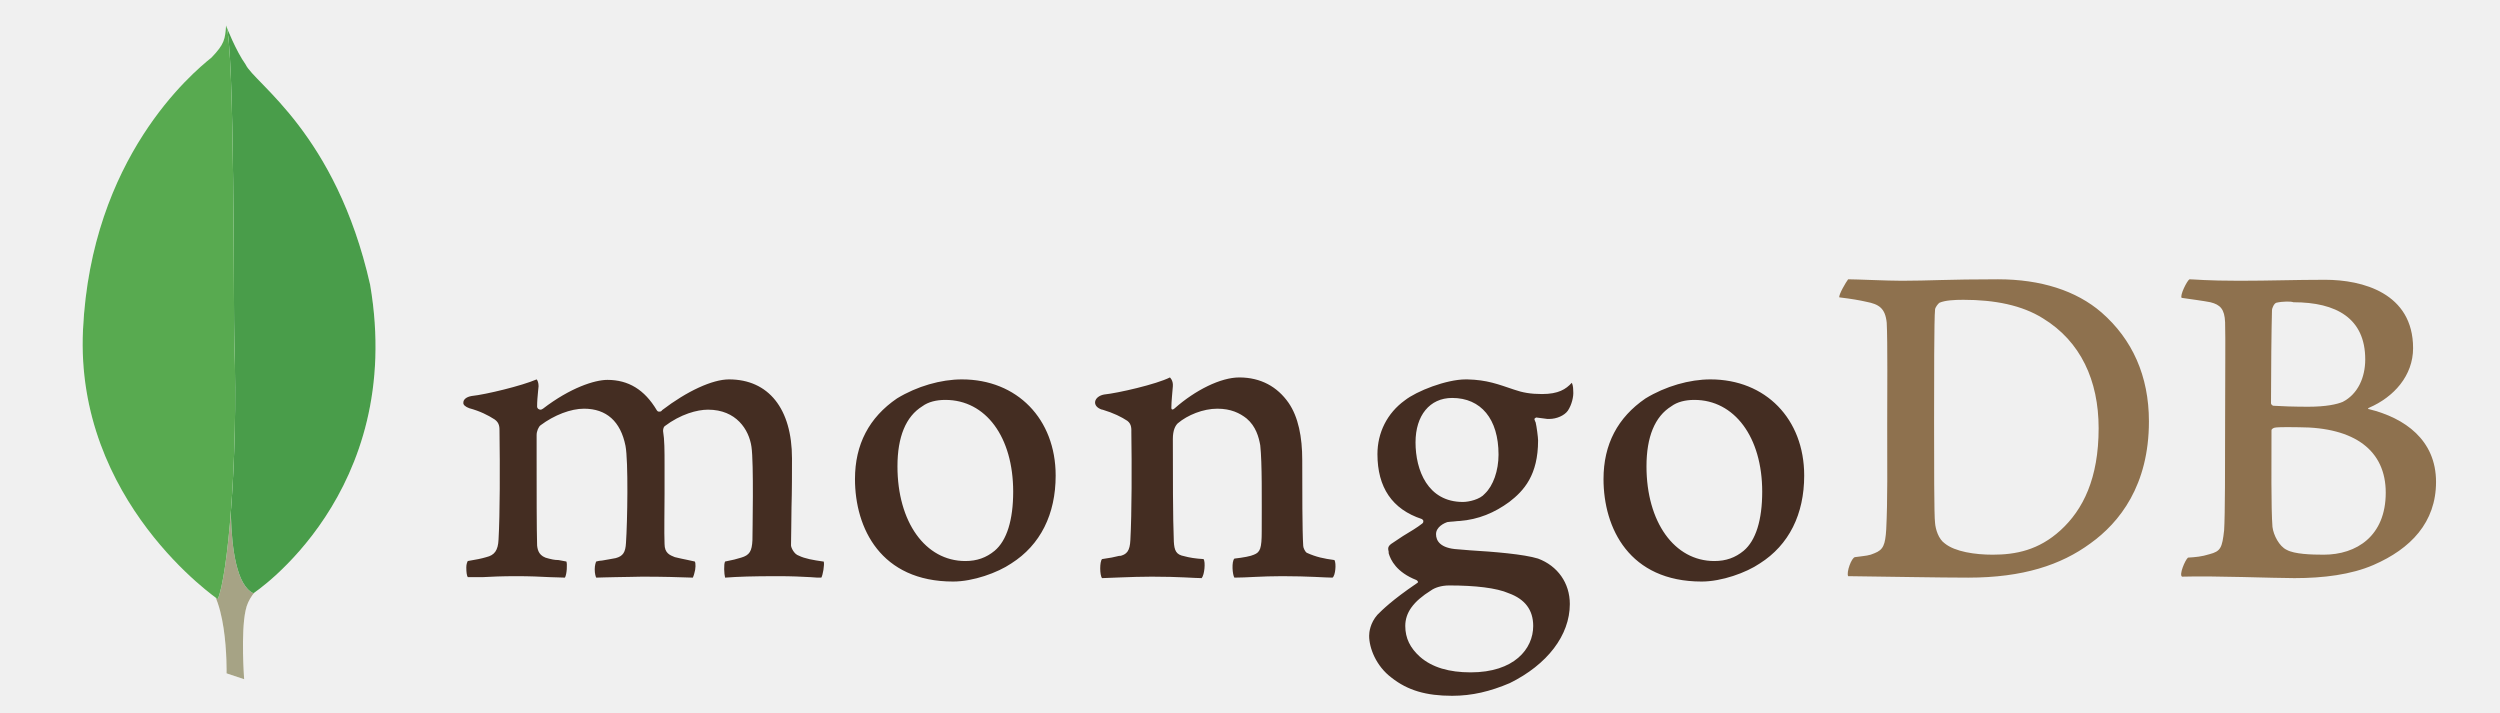
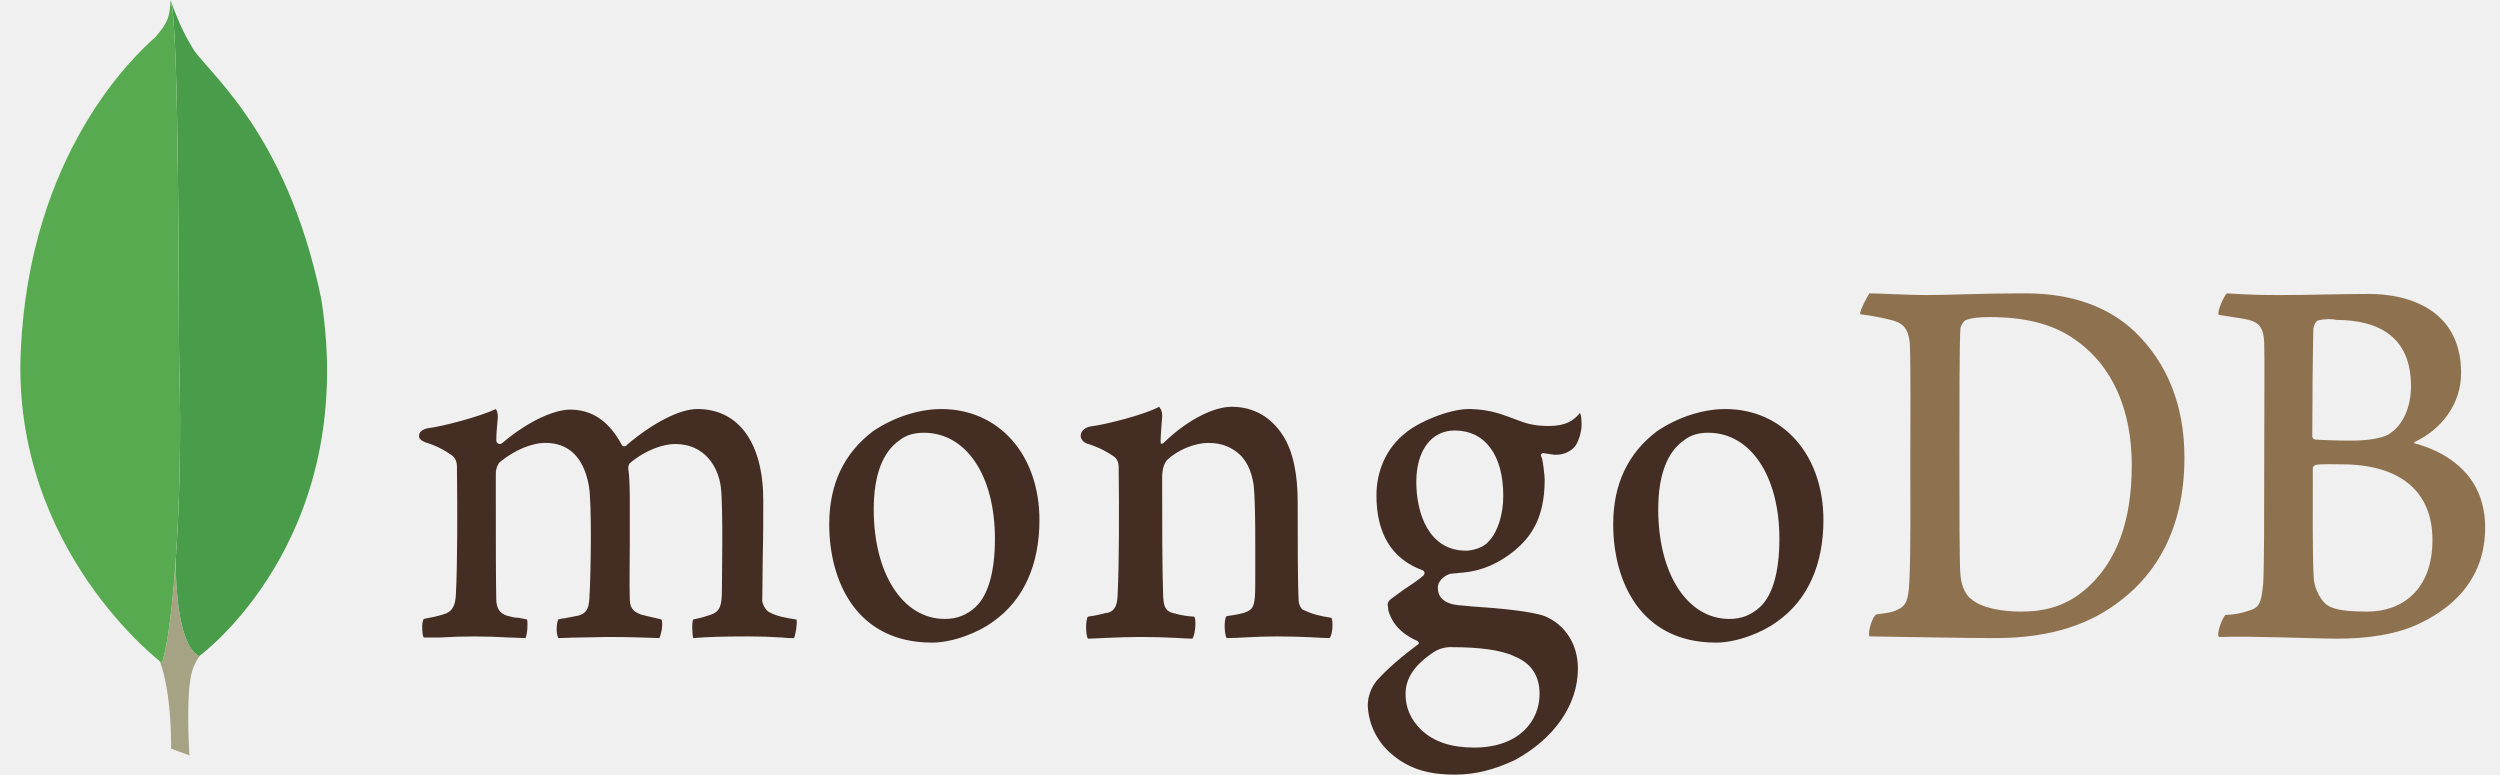
- <svg xmlns="http://www.w3.org/2000/svg" id="Layer_1" version="1.1" viewBox="0 0 512 146" xml:space="preserve">
-   <style>.st2{fill:#fff}</style>
-   <path d="M466.2 62c-.4.1-.9 1-.9 1.6-.1 3.5-.2 12.7-.2 19 0 .2.3.5.5.5 1.3.1 4.4.2 7.1.2 3.7 0 5.9-.5 7.1-1 3.1-1.6 4.6-5 4.6-8.7 0-8.4-5.9-11.7-14.7-11.7-.5-.2-2.2-.2-3.5.1zm22.4 38.9c0-8.6-6.3-13.4-17.8-13.4-.5 0-4.2-.1-5 .1-.3.1-.6.3-.6.5 0 6.2-.1 16 .2 19.8.2 1.7 1.4 4 2.9 4.7 1.6.9 5.1 1 7.6 1 6.7 0 12.7-3.8 12.7-12.7zm-40.2-43.7c.9 0 3.5.3 10.2.3 6.3 0 11.4-.2 17.6-.2 7.6 0 18 2.7 18 14 0 5.6-3.9 10-9 12.2-.3.1-.3.3 0 .3 7.3 1.8 13.7 6.3 13.7 14.9 0 8.3-5.2 13.7-12.8 17-4.6 2-10.3 2.7-16.2 2.7-4.4 0-16.3-.5-23-.3-.7-.3.6-3.4 1.2-3.9 1.6-.1 2.8-.2 4.4-.7 2.3-.6 2.6-1.3 3-4.9.2-3 .2-13.8.2-21.5 0-10.5.1-17.7 0-21.1-.1-2.7-1-3.6-3-4.1-1.5-.3-3.9-.6-5.9-.9-.4-.5 1.1-3.5 1.6-3.8zm-50.1 54.1c2.1 1.7 6.2 2.3 9.8 2.3 4.7 0 9.4-.9 13.9-5 4.6-4.2 7.8-10.6 7.8-20.9 0-9.8-3.7-17.8-11.4-22.5-4.3-2.7-9.9-3.8-16.3-3.8-1.9 0-3.7.1-4.9.6-.3.2-.9 1-.9 1.4-.2 1.7-.2 15.1-.2 23 0 8.1 0 19.4.2 20.7.1 1.3.7 3.3 2 4.2zm-19.8-54.1c1.7 0 8 .3 11 .3 5.5 0 9.4-.3 19.7-.3 8.7 0 16 2.3 21.2 6.8 6.3 5.5 9.7 13 9.7 22.3 0 13.1-6 20.7-12 25-6 4.4-13.8 7-25 7-5.9 0-16.1-.2-24.5-.3h-.1c-.4-.8.7-3.8 1.4-3.9 2.3-.3 2.9-.3 4-.8 1.8-.7 2.2-1.7 2.4-4.9.3-6 .2-13.2.2-21.4 0-5.8.1-17.2-.1-20.9-.3-3-1.6-3.8-4.2-4.3-1.3-.3-3-.6-5.5-.9-.2-.5 1.4-3.2 1.8-3.7z" fill="#8e714e" />
-   <path d="M273.3 114.7c-2.2-.3-3.7-.6-5.7-1.5-.3-.2-.7-1-.7-1.4-.2-3-.2-11.7-.2-17.6 0-4.7-.8-8.8-2.8-11.7-2.3-3.3-5.7-5.2-10.1-5.2-3.8 0-9 2.6-13.2 6.3-.1.1-.8.7-.7-.3 0-1 .2-2.9.3-4.2.1-1.2-.6-1.8-.6-1.8-2.8 1.4-10.6 3.2-13.5 3.5-2.1.4-2.6 2.4-.4 3.1h.1c2.3.7 3.9 1.5 5.1 2.3.9.7.8 1.7.8 2.4.1 6.5.1 16.5-.2 22-.1 2.2-.7 3-2.3 3.3l.2-.1c-1.2.3-2.2.5-3.7.7-.5.5-.5 3.3 0 3.9 1 0 6-.3 10.2-.3 5.7 0 8.7.3 10.2.3.6-.7.8-3.3.4-3.9-1.7-.1-2.9-.3-4-.6-1.6-.3-2-1.1-2.1-3-.2-4.6-.2-14.3-.2-21 0-1.8.5-2.7 1-3.2 2-1.7 5.2-3 8.1-3 2.8 0 4.6.9 6 2 1.9 1.6 2.5 3.8 2.8 5.5.4 3.7.3 11.1.3 17.6 0 3.5-.3 4.3-1.6 4.8-.6.3-2.2.6-4 .8-.6.6-.4 3.3 0 3.9 2.5 0 5.5-.3 9.8-.3 5.4 0 8.9.3 10.3.3.6-.4.8-2.9.4-3.6zm24.1-33.2c-4.6 0-7.5 3.6-7.5 9.1 0 5.7 2.5 12.2 9.7 12.2 1.2 0 3.5-.5 4.5-1.7 1.7-1.6 2.8-4.7 2.8-8 0-7.3-3.6-11.6-9.5-11.6zm-.6 38.4c-1.7 0-3 .5-3.7 1-3.7 2.3-5.3 4.6-5.3 7.3 0 2.5 1 4.5 3 6.3 2.5 2.2 6 3.2 10.4 3.2 8.9 0 12.8-4.8 12.8-9.5 0-3.3-1.7-5.5-5-6.7-2.5-1.1-6.9-1.6-12.2-1.6zm.6 22.6c-5.3 0-9.1-1.1-12.4-3.7-3.2-2.4-4.6-6.1-4.6-8.6 0-.7.2-2.6 1.7-4.3 1-1 3-3 8-6.4.2-.1.3-.2.3-.3 0-.2-.2-.3-.3-.4-4.1-1.6-5.3-4.1-5.7-5.5v-.3c-.1-.5-.3-1 .5-1.6l2.4-1.6c1.5-.9 3-1.8 4-2.6.2-.2.2-.3.2-.5s-.2-.3-.3-.4c-6.1-2-9.1-6.5-9.1-13.3 0-4.4 2-8.4 5.6-11 2.4-1.9 8.5-4.3 12.5-4.3h.3c4.1.1 6.3 1 9.6 2.1 1.7.6 3.4.9 5.7.9 3.4 0 4.9-1 6.1-2.3.1.2.3.6.3 1.7.1 1.1-.3 2.8-1.1 4-.7 1-2.3 1.7-3.8 1.7h-.4c-1.6-.2-2.3-.3-2.3-.3l-.3.2c-.1.2 0 .3.1.6l.1.2c.2.8.5 3.1.5 3.7 0 7.1-2.9 10.3-5.9 12.6-3 2.2-6.3 3.6-10.2 3.9-.1 0-.4 0-1.2.1-.4 0-1 .1-1.1.1h-.1c-.7.2-2.4 1-2.4 2.5 0 1.3.8 2.9 4.5 3.1.8.1 1.6.1 2.4.2 5 .3 11.1.8 14 1.7 4 1.5 6.5 5 6.5 9.3 0 6.4-4.6 12.4-12.3 16.2-4 1.7-7.7 2.6-11.8 2.6zM347 81.9c-1.8 0-3.5.4-4.7 1.3-3.4 2.1-5.1 6.3-5.1 12.3 0 11.4 5.7 19.4 13.9 19.4 2.4 0 4.3-.7 6-2.1 2.5-2.1 3.8-6.3 3.8-12.1 0-11.2-5.7-18.8-13.9-18.8zm1.5 37.2c-14.8 0-20.1-10.9-20.1-21 0-7.1 2.9-12.6 8.6-16.5 4.1-2.5 9-3.9 13.3-3.9 11.3 0 19.2 8.1 19.2 19.7 0 7.9-3.1 14.2-9.1 18-2.8 1.9-7.8 3.7-11.9 3.7zM193.6 81.9c-1.8 0-3.5.4-4.7 1.3-3.4 2.1-5.1 6.3-5.1 12.3 0 11.4 5.7 19.4 13.9 19.4 2.4 0 4.3-.7 6-2.1 2.5-2.1 3.8-6.3 3.8-12.1 0-11.2-5.6-18.8-13.9-18.8zm1.6 37.2c-14.8 0-20.1-10.9-20.1-21 0-7.1 2.9-12.6 8.6-16.5 4.1-2.5 9-3.9 13.3-3.9 11.3 0 19.2 8.1 19.2 19.7 0 7.9-3.1 14.2-9.1 18-2.8 1.9-7.8 3.7-11.9 3.7zm-99.4-.9c-.2-.3-.3-1-.3-2 0-.7.2-1.1.3-1.3 1.8-.3 2.8-.5 3.8-.8 1.7-.4 2.4-1.4 2.5-3.6.3-5.2.3-15.1.2-22v-.2c0-.8 0-1.7-1-2.4-1.4-.9-3-1.7-5.2-2.3-.8-.3-1.3-.7-1.2-1.2 0-.5.5-1.1 1.7-1.3 2.9-.3 10.3-2.1 13.3-3.4.2.2.4.7.4 1.4l-.1 1c-.1 1-.2 2.1-.2 3.2 0 .3.3.6.7.6.2 0 .3-.1.5-.2 5.6-4.3 10.6-5.9 13.2-5.9 4.3 0 7.6 2 10.1 6.2.2.3.3.3.6.3.2 0 .4-.1.5-.3 5.1-3.9 10.3-6.3 13.7-6.3 8.1 0 12.9 6 12.9 16.2 0 2.9 0 6.6-.1 10 0 3-.1 5.8-.1 7.8 0 .4.6 1.8 1.6 2.1 1.2.6 2.9.9 5 1.2h.1c.2.6-.2 2.9-.5 3.3-.5 0-1.3 0-2.2-.1-1.7-.1-4-.2-6.6-.2-5.4 0-8.2.1-10.9.3-.2-.7-.3-2.8 0-3.3 1.6-.3 2.3-.5 3.3-.8 1.7-.5 2.2-1.3 2.3-3.6 0-1.7.3-15.7-.2-19.1-.5-3.5-3.1-7.6-8.9-7.6-2.2 0-5.6.9-8.9 3.4-.2.2-.3.6-.3.9v.1c.3 1.8.3 3.9.3 7.1v5.7c0 3.9-.1 7.6 0 10.3 0 1.9 1.1 2.3 2.1 2.7.5.1.9.2 1.3.3.8.2 1.6.3 2.8.6.2.3.2 1.5-.1 2.4-.1.5-.3.8-.3.9-3-.1-6-.2-10.4-.2-1.3 0-3.6.1-5.5.1-1.6 0-3 .1-3.9.1-.1-.2-.3-.8-.3-1.7 0-.8.2-1.4.3-1.6.4-.1.8-.2 1.2-.2 1-.2 1.9-.3 2.8-.5 1.5-.4 2-1.2 2.1-3.1.3-4.3.5-16.8-.1-19.9-1-5-3.9-7.6-8.5-7.6-2.7 0-6.1 1.3-8.9 3.4-.4.3-.8 1.2-.8 2v5.1c0 6.3 0 14.1.1 17.5.1 1 .4 2.3 2.4 2.7.4.1 1.1.3 2 .3l1.6.3c.2.5.1 2.6-.3 3.3-.9 0-1.9-.1-3.1-.1-1.8-.1-4.2-.2-6.8-.2-3 0-5.2.1-7 .2h-3z" fill="#442d22" />
-   <path class="st2" d="M50 139.1l-3.6-1.2s.4-18.2-6.1-19.5c-4.3-5 .7-213.9 16.3-.7 0 0-5.4 2.7-6.3 7.3-1 4.5-.3 14.1-.3 14.1z" />
-   <path d="M50 139.1l-3.6-1.2s.4-18.2-6.1-19.5c-4.3-5 .7-213.9 16.3-.7 0 0-5.4 2.7-6.3 7.3-1 4.5-.3 14.1-.3 14.1z" fill="#a6a385" />
-   <path class="st2" d="M51.9 121.5S83.1 101 75.8 58.3c-7-31-23.7-41.2-25.5-45.1-2-2.8-3.9-7.7-3.9-7.7l1.3 86.3c.1.2-2.6 26.5 4.2 29.7" />
-   <path d="M51.9 121.5S83.1 101 75.8 58.3c-7-31-23.7-41.2-25.5-45.1-2-2.8-3.9-7.7-3.9-7.7l1.3 86.3c.1.2-2.6 26.5 4.2 29.7" fill="#499d4a" />
-   <path class="st2" d="M44.6 122.7s-29.3-20-27.6-55.2C18.7 32.3 39.3 15 43.3 11.8 46 9 46.1 8 46.3 5.2c1.8 3.9 1.5 58.5 1.7 65 .8 24.7-1.4 47.8-3.4 52.5z" />
-   <path d="M44.6 122.7s-29.3-20-27.6-55.2C18.7 32.3 39.3 15 43.3 11.8 46 9 46.1 8 46.3 5.2c1.8 3.9 1.5 58.5 1.7 65 .8 24.7-1.4 47.8-3.4 52.5z" fill="#58aa50" />
+ <svg xmlns="http://www.w3.org/2000/svg" width="71" height="22" fill="none">
+   <path d="M65.829 9.101c-.058.016-.13.16-.13.257-.015.56-.03 2.035-.03 3.044 0 .032.044.08.073.08.188.016.639.032 1.03.032.538 0 .858-.08 1.032-.16.45-.256.668-.801.668-1.394 0-1.346-.857-1.875-2.135-1.875-.073-.032-.32-.032-.508.016zm3.253 6.233c0-1.378-.915-2.147-2.585-2.147-.073 0-.61-.016-.726.016-.044.016-.087.048-.087.08 0 .994-.015 2.564.029 3.173.029.272.203.64.42.753.233.144.742.16 1.105.16.973 0 1.844-.609 1.844-2.035zm-5.838-7.002c.13 0 .508.048 1.481.048.915 0 1.656-.032 2.556-.032 1.104 0 2.614.433 2.614 2.243 0 .898-.566 1.603-1.307 1.955-.043.016-.043.048 0 .048 1.06.289 1.99 1.01 1.99 2.388 0 1.33-.755 2.195-1.859 2.724-.668.32-1.496.432-2.353.432-.639 0-2.367-.08-3.34-.048-.102-.048.087-.544.174-.625a2.25 2.25 0 00.64-.112c.333-.096.377-.208.435-.785.029-.48.029-2.211.029-3.445 0-1.682.014-2.836 0-3.38-.015-.433-.145-.578-.436-.658-.218-.048-.566-.096-.857-.144-.058-.08.16-.56.233-.609zm-7.277 8.669c.305.272.9.368 1.424.368.682 0 1.365-.144 2.018-.8.668-.674 1.133-1.7 1.133-3.35 0-1.57-.537-2.852-1.656-3.605-.624-.433-1.437-.609-2.367-.609-.276 0-.537.016-.712.096-.043.032-.13.16-.13.225-.03.272-.03 2.42-.03 3.685 0 1.298 0 3.108.03 3.317.014.208.101.529.29.673zm-2.875-8.669c.246 0 1.161.048 1.597.048.799 0 1.365-.048 2.861-.048 1.264 0 2.324.369 3.08 1.09.914.881 1.408 2.083 1.408 3.573 0 2.099-.871 3.317-1.743 4.006-.871.705-2.004 1.121-3.63 1.121-.858 0-2.339-.032-3.559-.048h-.014c-.059-.128.101-.609.203-.625.334-.048.421-.048.58-.128.262-.112.32-.272.35-.785.043-.961.028-2.115.028-3.429 0-.93.015-2.756-.014-3.349-.044-.48-.232-.609-.61-.689a6.92 6.92 0 00-.799-.144c-.029-.08.203-.513.262-.593z" fill="#8E714E" />
+   <path d="M37.813 17.546c-.32-.049-.538-.097-.828-.24a.391.391 0 01-.102-.225c-.029-.48-.029-1.875-.029-2.82 0-.753-.116-1.41-.407-1.875-.334-.529-.827-.833-1.467-.833-.551 0-1.307.416-1.917 1.01-.014.015-.116.111-.101-.049 0-.16.029-.464.043-.673.015-.192-.087-.288-.087-.288-.407.224-1.54.512-1.96.56-.305.065-.378.385-.059.497h.015c.334.112.566.24.74.369.131.112.117.272.117.384.014 1.042.014 2.644-.03 3.526-.014.352-.1.48-.333.528l.029-.016c-.175.048-.32.08-.538.112-.072.08-.072.53 0 .625.146 0 .872-.048 1.482-.048.828 0 1.263.048 1.481.048.087-.112.116-.529.058-.625a2.507 2.507 0 01-.58-.096c-.233-.048-.291-.176-.306-.48-.029-.738-.029-2.292-.029-3.365 0-.289.073-.433.145-.513.291-.272.756-.48 1.177-.48.407 0 .668.143.871.32.276.256.364.609.407.881.058.593.044 1.779.044 2.82 0 .56-.044.69-.233.77-.087.047-.32.095-.58.127-.088.096-.059.53 0 .625.362 0 .798-.048 1.423-.048.784 0 1.292.048 1.495.048.088-.064.117-.464.059-.576zm3.5-5.32c-.668 0-1.09.577-1.09 1.458 0 .913.364 1.955 1.41 1.955.174 0 .508-.08.653-.273.247-.256.407-.753.407-1.282 0-1.17-.523-1.858-1.38-1.858zm-.087 6.153a.888.888 0 00-.538.16c-.537.368-.77.737-.77 1.17 0 .4.146.72.436 1.01.363.352.872.512 1.51.512 1.293 0 1.86-.77 1.86-1.522 0-.53-.247-.882-.726-1.074-.363-.176-1.002-.256-1.772-.256zm.087 3.62c-.77 0-1.322-.175-1.801-.592a1.904 1.904 0 01-.668-1.378c0-.112.029-.416.247-.689.145-.16.435-.48 1.162-1.025.029-.017.043-.033.043-.049 0-.031-.029-.048-.043-.064-.596-.256-.77-.657-.828-.88v-.049c-.015-.08-.044-.16.072-.256l.349-.257c.218-.144.436-.288.58-.416.03-.032.03-.048.03-.08s-.03-.049-.044-.064c-.886-.321-1.321-1.042-1.321-2.132 0-.705.29-1.346.813-1.762.349-.305 1.235-.69 1.815-.69h.044c.596.017.915.161 1.394.337.247.097.494.145.828.145.494 0 .712-.16.886-.369.015.032.044.096.044.272.014.177-.044.449-.16.641-.102.16-.334.273-.552.273h-.058a20.841 20.841 0 01-.334-.048l-.044.032c-.014.032 0 .048.015.096l.014.032c.03.128.073.497.073.593 0 1.137-.421 1.65-.857 2.019-.436.352-.915.576-1.481.625-.015 0-.058 0-.175.016-.058 0-.145.016-.16.016h-.014c-.102.032-.348.16-.348.4 0 .208.116.465.653.497.116.016.232.016.349.032.726.048 1.612.128 2.033.272.581.24.944.802.944 1.49 0 1.026-.668 1.987-1.786 2.596-.581.273-1.119.417-1.714.417zm7.204-9.71c-.262 0-.509.065-.683.21-.494.336-.74 1.009-.74 1.97 0 1.827.827 3.109 2.018 3.109.349 0 .625-.113.871-.337.364-.337.552-1.01.552-1.939 0-1.794-.827-3.012-2.018-3.012zm.217 5.961c-2.149 0-2.919-1.746-2.919-3.364 0-1.138.421-2.02 1.25-2.644.595-.4 1.306-.625 1.93-.625 1.642 0 2.79 1.298 2.79 3.156 0 1.266-.45 2.276-1.322 2.885-.407.304-1.133.592-1.729.592zm-22.497-5.96c-.261 0-.508.064-.682.208-.494.337-.741 1.01-.741 1.971 0 1.827.828 3.109 2.019 3.109.348 0 .624-.113.871-.337.363-.337.552-1.01.552-1.939 0-1.794-.813-3.012-2.019-3.012zm.233 5.96c-2.15 0-2.92-1.746-2.92-3.364 0-1.138.422-2.02 1.25-2.644.595-.4 1.307-.625 1.931-.625 1.641 0 2.789 1.298 2.789 3.156 0 1.266-.45 2.276-1.322 2.885-.407.304-1.133.592-1.728.592zm-14.437-.144c-.029-.048-.043-.16-.043-.32 0-.112.029-.177.043-.209.261-.048.407-.08.552-.128.247-.064.349-.224.363-.577.044-.833.044-2.419.03-3.525v-.032c0-.128 0-.272-.146-.384a2.503 2.503 0 00-.755-.369c-.117-.048-.19-.112-.175-.192 0-.08.073-.176.247-.208.421-.049 1.496-.337 1.932-.545.029.032.058.112.058.224l-.014.16c-.015.16-.03.337-.03.513 0 .048.044.096.102.096.03 0 .044-.016.073-.032.813-.689 1.54-.945 1.917-.945.624 0 1.104.32 1.467.993.029.048.043.048.087.048a.08.08 0 00.073-.048c.74-.625 1.495-1.01 1.99-1.01 1.176 0 1.873.962 1.873 2.597 0 .464 0 1.057-.015 1.602 0 .48-.014.93-.014 1.25 0 .064.087.288.232.336.174.096.421.145.726.192h.015c.029.097-.03.465-.073.53-.072 0-.189 0-.32-.017a14.83 14.83 0 00-.958-.032c-.784 0-1.19.016-1.583.048-.029-.112-.044-.448 0-.529.232-.047.334-.08.48-.128.246-.08.319-.208.333-.576 0-.273.044-2.516-.029-3.061-.072-.56-.45-1.218-1.292-1.218-.32 0-.814.145-1.293.545-.029.032-.043.096-.043.144v.016c.043.289.043.625.043 1.138v.913c0 .625-.014 1.218 0 1.65 0 .305.16.37.305.433.073.016.13.032.189.048.116.032.232.049.407.096.029.049.029.24-.015.385-.014.08-.043.128-.043.144-.436-.016-.872-.032-1.51-.032-.19 0-.524.016-.8.016-.232 0-.436.016-.566.016a.731.731 0 01-.044-.272c0-.128.03-.224.044-.257.058-.015.116-.032.174-.032.145-.032.276-.048.407-.08.218-.064.29-.192.305-.496.043-.69.072-2.692-.015-3.189-.145-.801-.566-1.218-1.234-1.218-.392 0-.886.209-1.293.545-.058.048-.116.192-.116.32v.818c0 1.01 0 2.259.014 2.804.015.16.059.368.349.432.058.016.16.049.29.049l.233.047c.029.08.014.417-.044.53-.13 0-.276-.017-.45-.017a16.26 16.26 0 00-2.004 0h-.436z" fill="#442D22" />
+   <path d="M5.381 21.455l-.522-.192s.058-2.916-.886-3.125c-.625-.8.101-34.273 2.367-.112 0 0-.784.433-.915 1.17-.145.721-.044 2.26-.044 2.26z" fill="#fff" />
+   <path d="M5.381 21.455l-.522-.192s.058-2.916-.886-3.125c-.625-.8.101-34.273 2.367-.112 0 0-.784.433-.915 1.17-.145.721-.044 2.26-.044 2.26z" fill="#A6A385" />
+   <path d="M5.657 18.635S10.19 15.35 9.128 8.508C8.112 3.541 5.686 1.907 5.425 1.282 5.135.833 4.858.048 4.858.048l.19 13.828c.014.032-.378 4.246.61 4.76z" fill="#fff" />
+   <path d="M5.657 18.635S10.19 15.35 9.128 8.508C8.112 3.541 5.686 1.907 5.425 1.282 5.135.833 4.858.048 4.858.048l.19 13.828c.014.032-.378 4.246.61 4.76z" fill="#499D4A" />
+   <path d="M4.597 18.827S.342 15.623.588 9.983c.247-5.64 3.24-8.413 3.82-8.925.392-.45.407-.61.436-1.058.261.625.218 9.374.247 10.415.116 3.958-.204 7.66-.494 8.412z" fill="#fff" />
+   <path d="M4.597 18.827S.342 15.623.588 9.983c.247-5.64 3.24-8.413 3.82-8.925.392-.45.407-.61.436-1.058.261.625.218 9.374.247 10.415.116 3.958-.204 7.66-.494 8.412z" fill="#58AA50" />
</svg>
